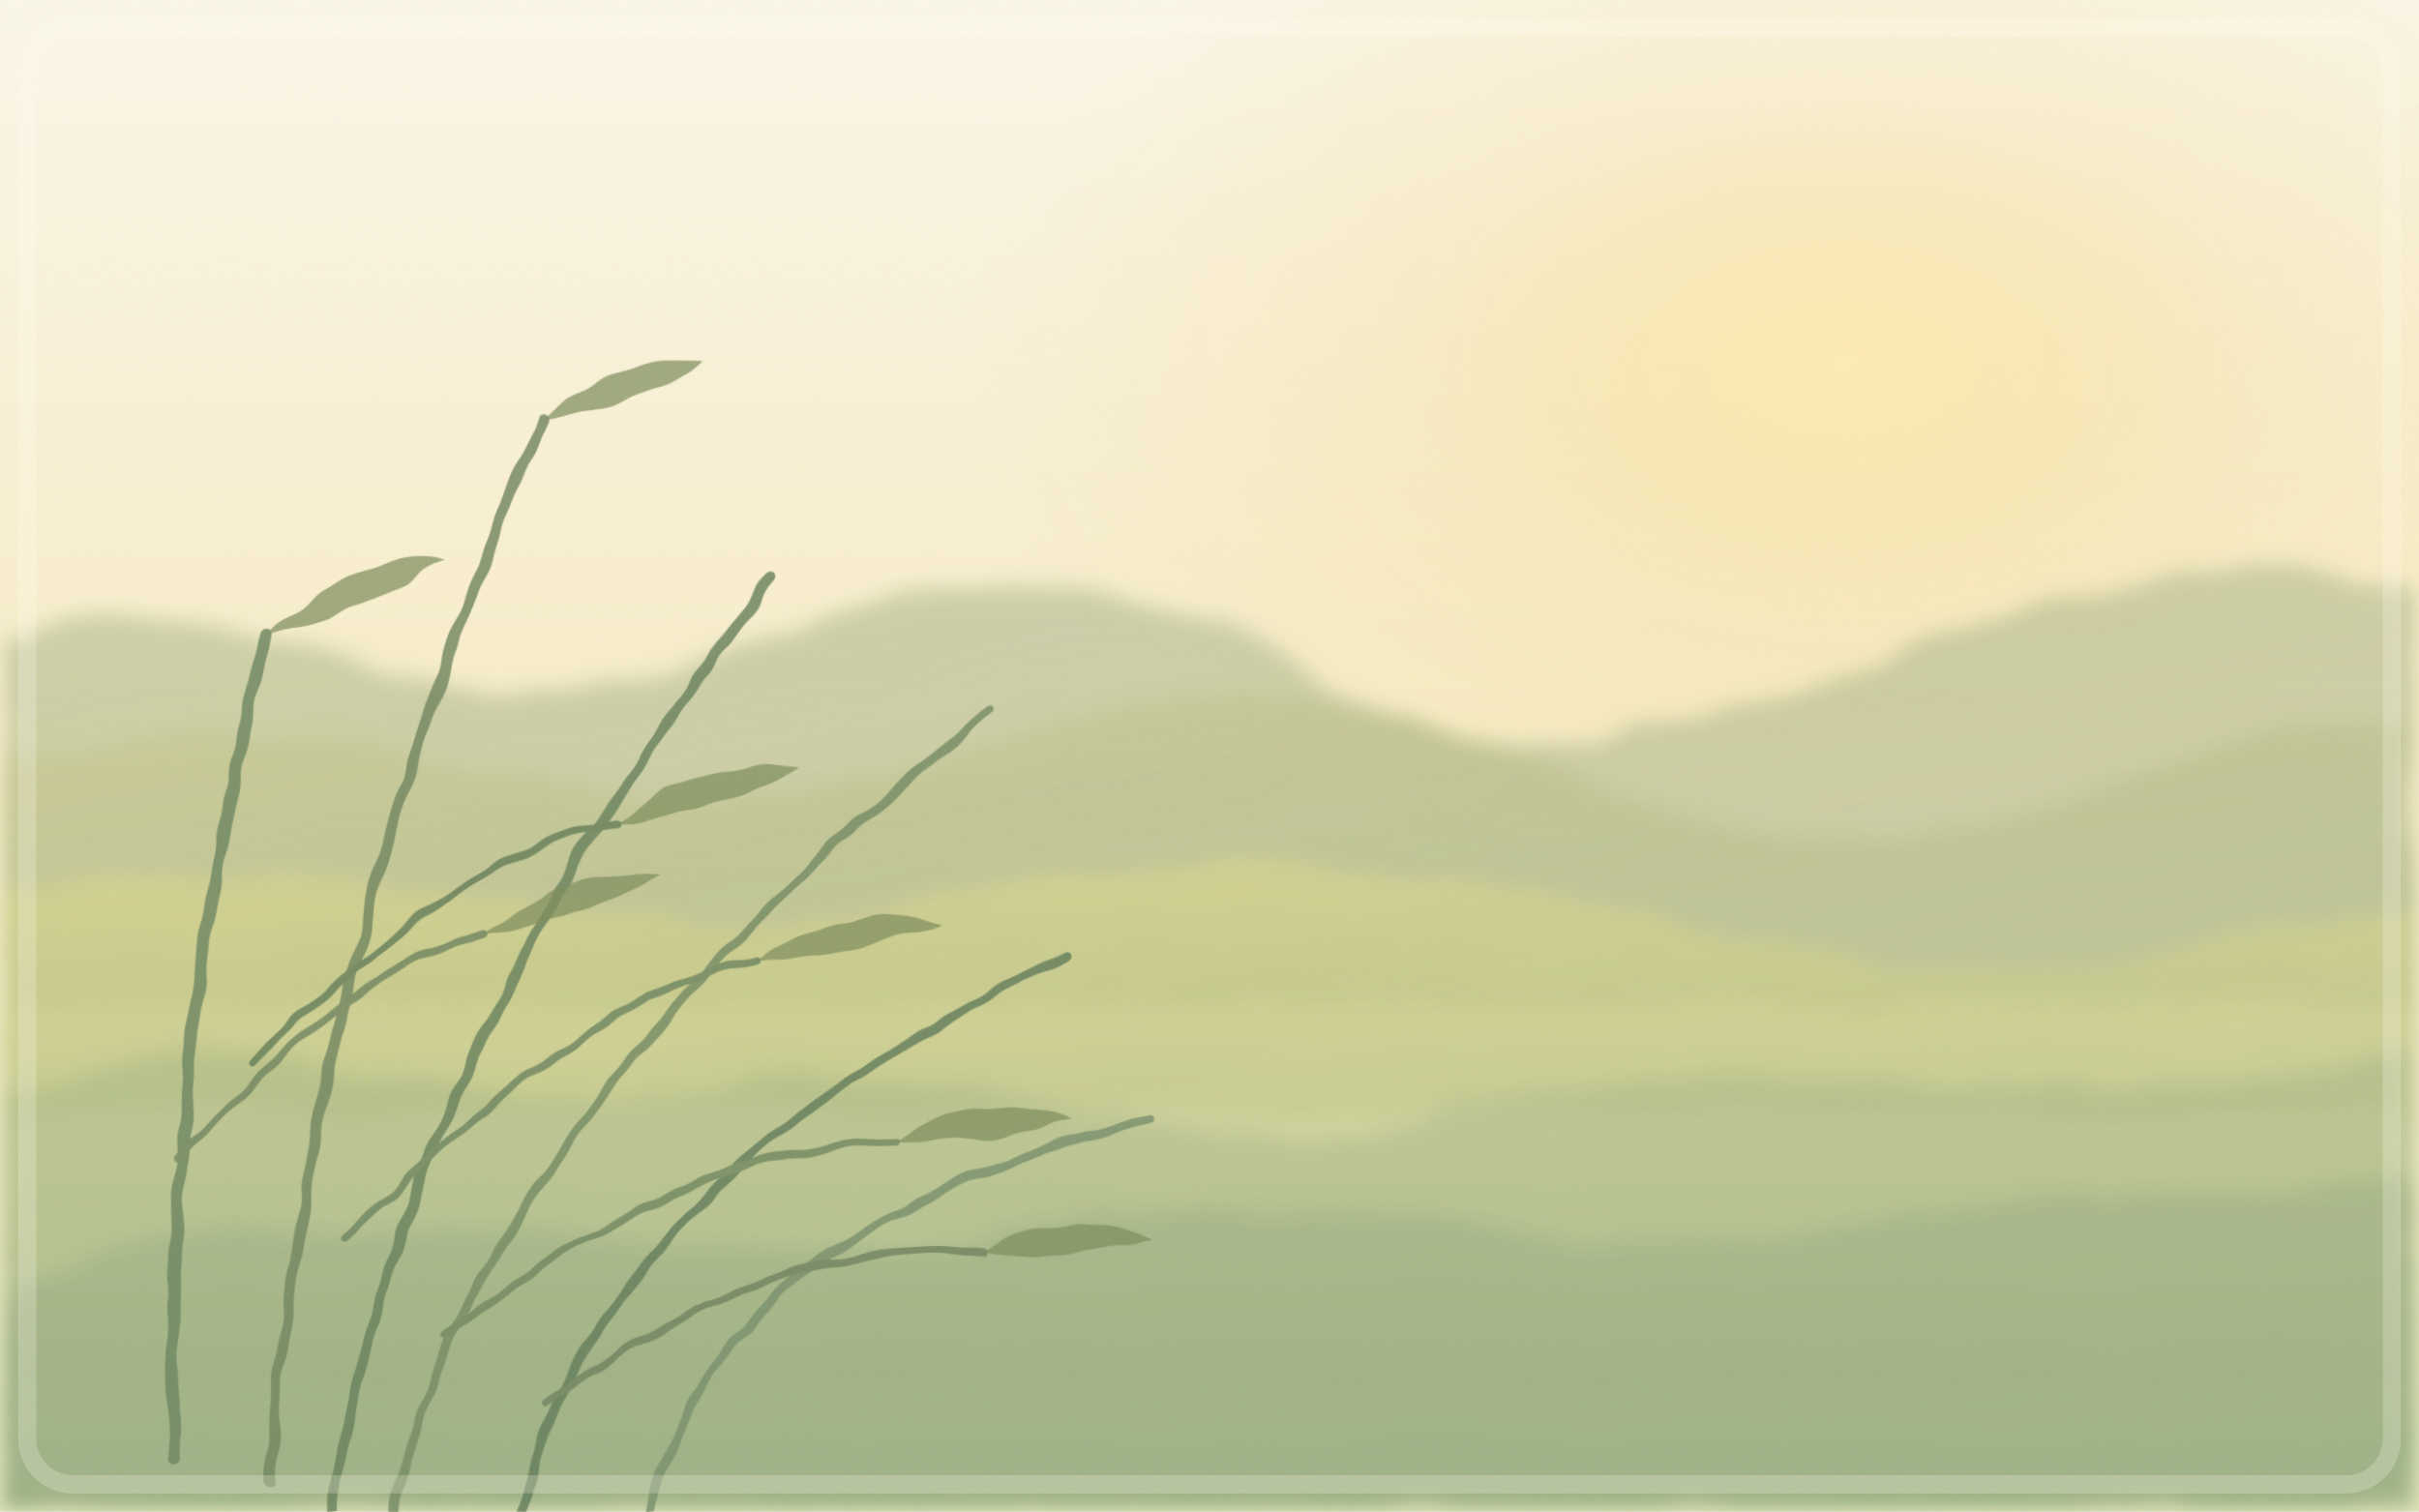
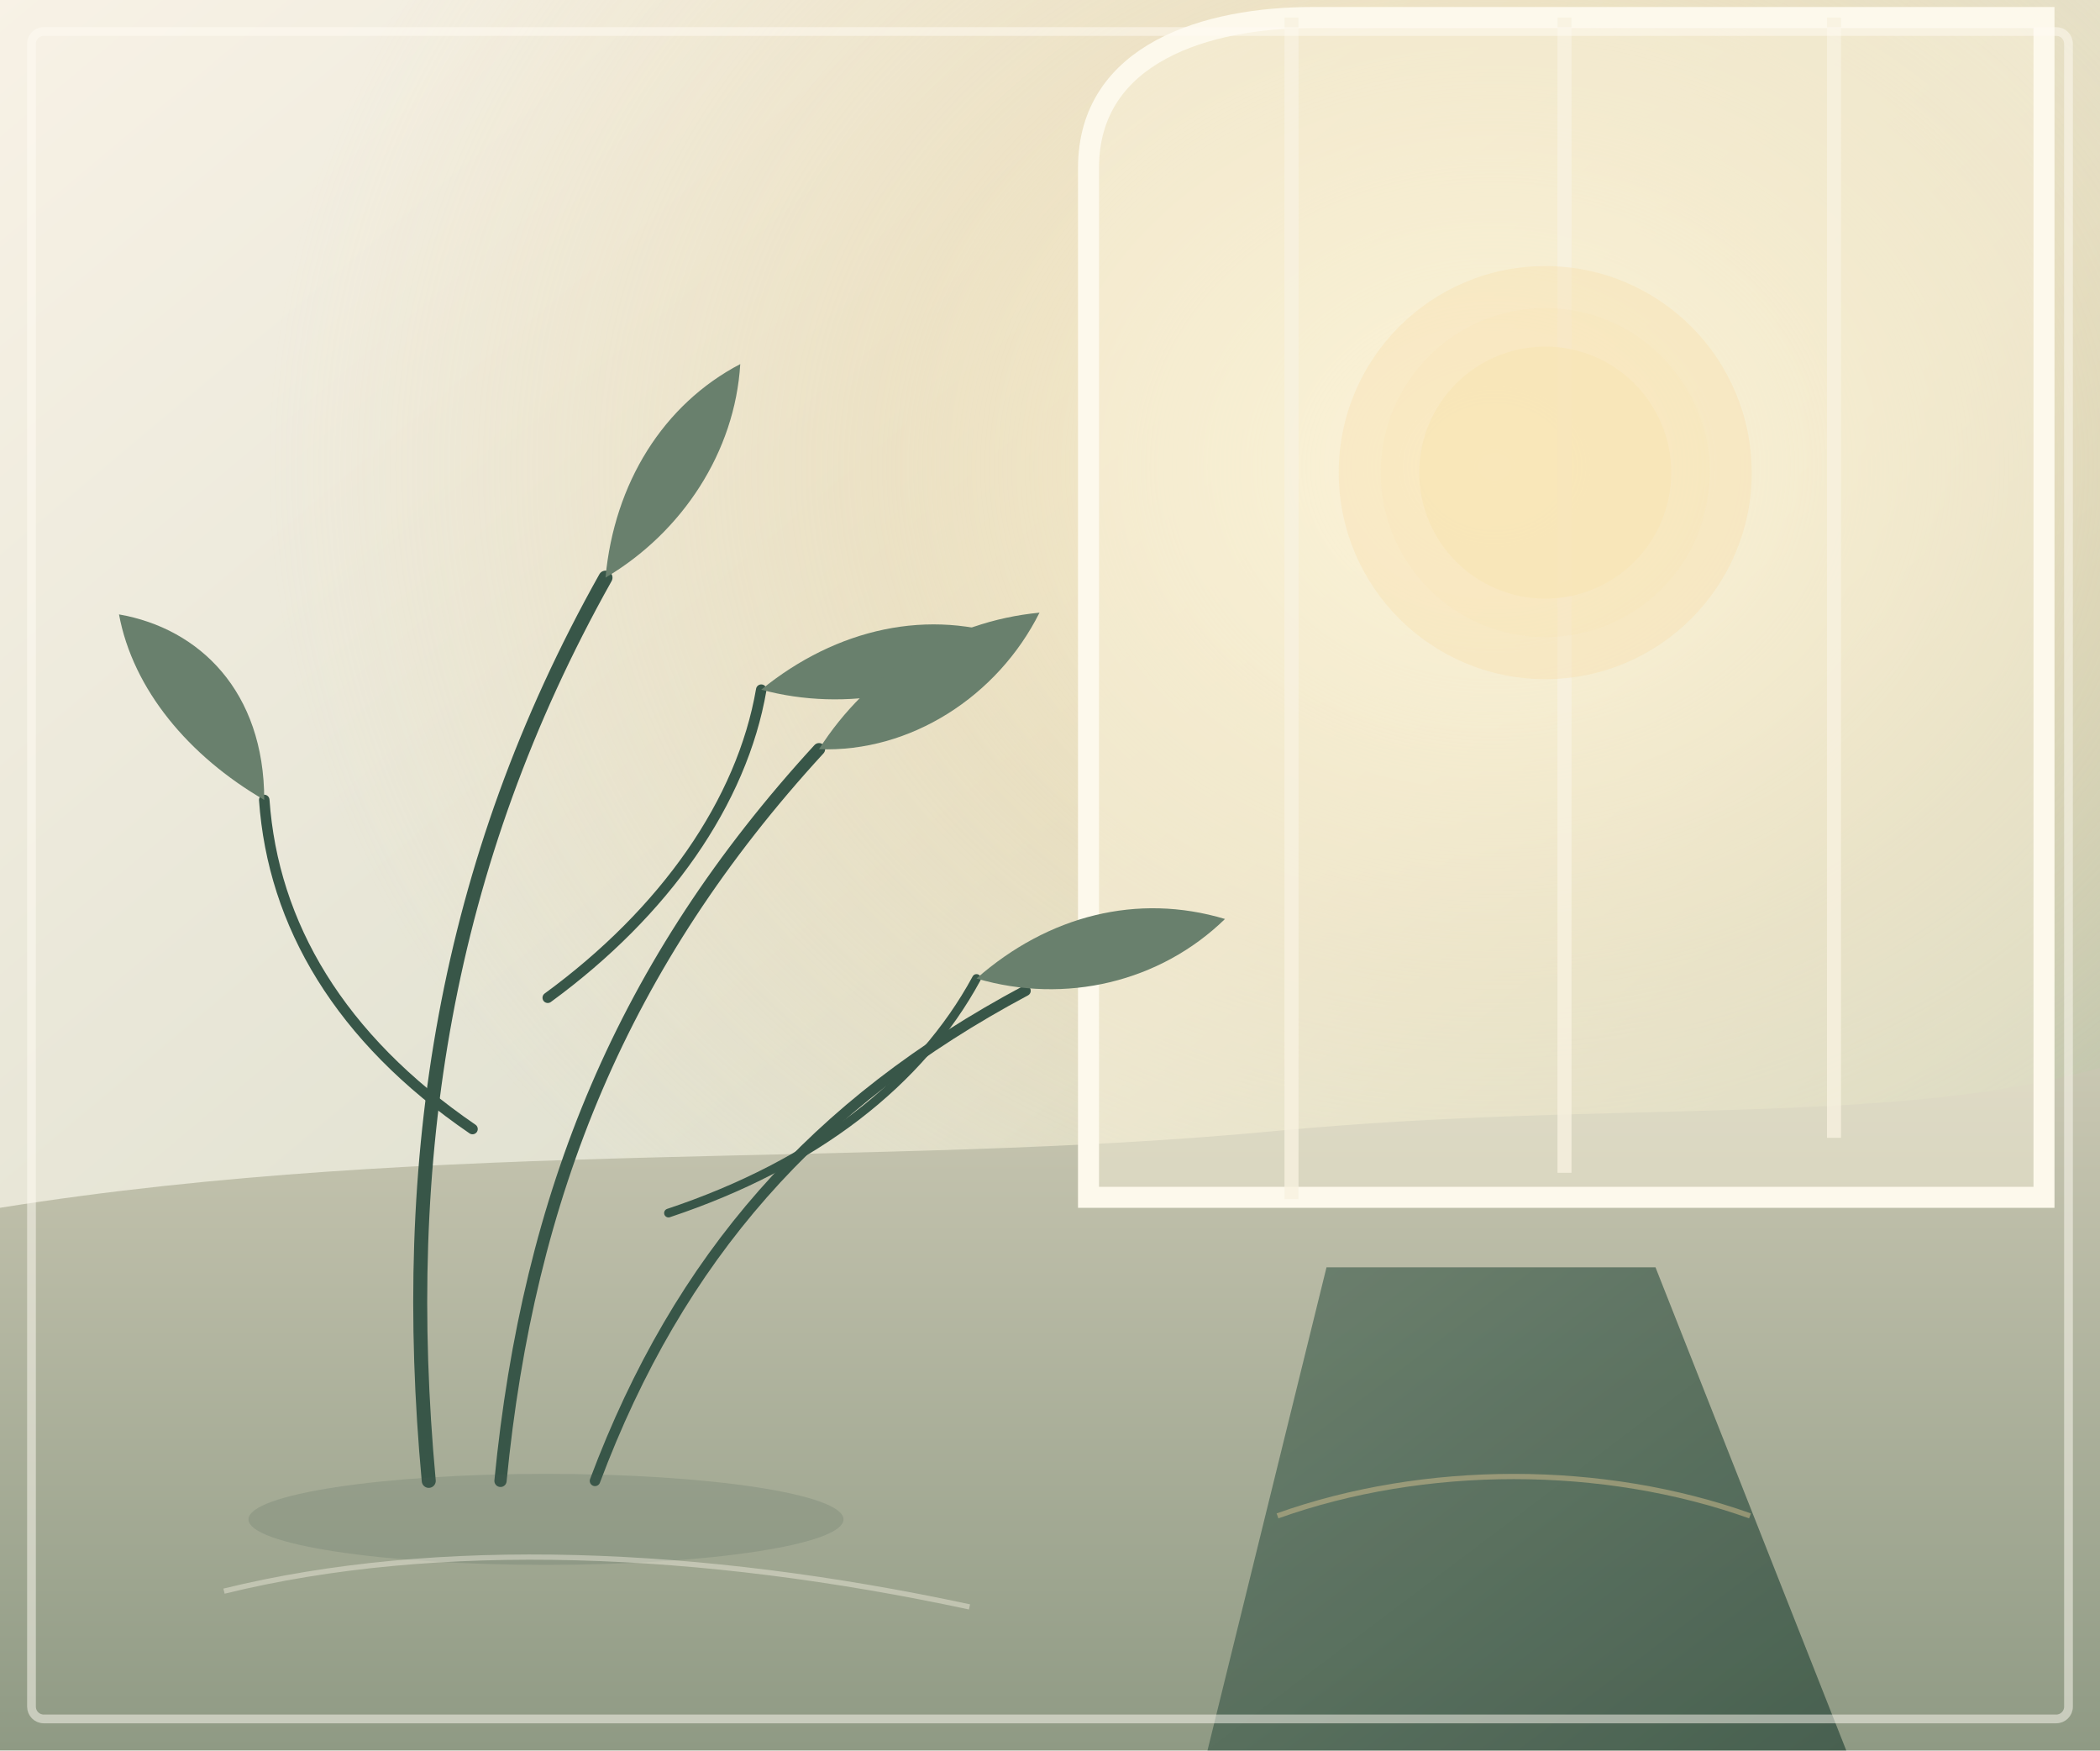
- <svg xmlns="http://www.w3.org/2000/svg" viewBox="0 0 1600 1000" role="img" aria-labelledby="title desc">
+ <svg xmlns="http://www.w3.org/2000/svg" viewBox="0 0 1200 1000" role="img" aria-labelledby="title desc">
  <defs>
-     <linearGradient id="sky" x1="0" y1="0" x2="0" y2="1">
-       <stop offset="0" stop-color="#fbf7e8" />
-       <stop offset=".48" stop-color="#f8edc8" />
-       <stop offset="1" stop-color="#dfe4b8" />
+     <linearGradient id="room" x1="0" y1="0" x2="1" y2="1">
+       <stop offset="0" stop-color="#f8f2e6" />
+       <stop offset=".56" stop-color="#dedfce" />
+       <stop offset="1" stop-color="#9bac96" />
    </linearGradient>
-     <radialGradient id="sun" cx="76%" cy="24%" r="36%">
-       <stop offset="0" stop-color="#ffe9a7" stop-opacity=".75" />
-       <stop offset=".48" stop-color="#f5d582" stop-opacity=".22" />
-       <stop offset="1" stop-color="#f5d582" stop-opacity="0" />
+     <radialGradient id="light" cx="71%" cy="27%" r="58%">
+       <stop offset="0" stop-color="#fff7d8" stop-opacity=".98" />
+       <stop offset=".5" stop-color="#f1dcae" stop-opacity=".44" />
+       <stop offset="1" stop-color="#f1dcae" stop-opacity="0" />
    </radialGradient>
-     <linearGradient id="hill1" x1="0" y1="0" x2="1" y2="1">
-       <stop offset="0" stop-color="#adb98a" stop-opacity=".56" />
-       <stop offset="1" stop-color="#7f966d" stop-opacity=".32" />
+     <linearGradient id="floor" x1="0" y1="0" x2="0" y2="1">
+       <stop offset="0" stop-color="#c9c7b2" />
+       <stop offset="1" stop-color="#8f9a84" />
    </linearGradient>
-     <linearGradient id="hill2" x1="0" y1="0" x2="1" y2="1">
-       <stop offset="0" stop-color="#c8c88b" stop-opacity=".55" />
-       <stop offset="1" stop-color="#9eac78" stop-opacity=".3" />
+     <linearGradient id="mat" x1="0" y1="0" x2="1" y2="1">
+       <stop offset="0" stop-color="#657b69" />
+       <stop offset="1" stop-color="#405a4a" />
    </linearGradient>
-     <linearGradient id="field" x1="0" y1="0" x2="0" y2="1">
-       <stop offset="0" stop-color="#ddd98f" stop-opacity=".62" />
-       <stop offset="1" stop-color="#8fa56d" stop-opacity=".48" />
-     </linearGradient>
-     <filter id="soft" x="-20%" y="-20%" width="140%" height="140%">
-       <feTurbulence type="fractalNoise" baseFrequency=".011 .018" numOctaves="3" seed="13" result="noise" />
-       <feDisplacementMap in="SourceGraphic" in2="noise" scale="22" xChannelSelector="R" yChannelSelector="G" />
-       <feGaussianBlur stdDeviation="7" />
-     </filter>
-     <filter id="grain" x="-10%" y="-10%" width="120%" height="120%">
-       <feTurbulence type="fractalNoise" baseFrequency=".62" numOctaves="4" seed="7" result="n" />
-       <feColorMatrix in="n" type="matrix" values="1 0 0 0 0 0 1 0 0 0 0 0 1 0 0 0 0 0 .075 0" />
-     </filter>
-     <filter id="reed" x="-20%" y="-20%" width="140%" height="140%">
-       <feTurbulence type="fractalNoise" baseFrequency=".028" numOctaves="2" seed="4" result="n" />
-       <feDisplacementMap in="SourceGraphic" in2="n" scale="7" />
-       <feGaussianBlur stdDeviation=".55" />
-     </filter>
  </defs>
-   <rect width="1600" height="1000" fill="url(#sky)" />
-   <rect width="1600" height="1000" fill="url(#sun)" />
-   <g filter="url(#soft)">
-     <path d="M0 420 C170 380 230 470 390 455 C520 442 585 360 745 395 C880 425 925 515 1080 485 C1265 450 1375 340 1600 390 L1600 665 L0 665 Z" fill="url(#hill1)" />
-     <path d="M0 505 C215 440 320 545 505 525 C680 505 752 428 920 472 C1080 515 1170 585 1328 540 C1440 508 1515 462 1600 485 L1600 735 L0 735 Z" fill="url(#hill2)" />
-     <path d="M0 590 C265 555 410 642 600 600 C820 550 940 572 1160 620 C1360 665 1470 620 1600 600 L1600 1000 L0 1000 Z" fill="url(#field)" />
-     <path d="M0 725 C190 650 328 760 480 720 C640 680 775 790 965 735 C1160 680 1300 748 1600 700 L1600 1000 L0 1000 Z" fill="#7e9b70" opacity=".24" />
-     <path d="M0 850 C260 760 480 860 675 812 C875 764 1040 850 1220 812 C1375 780 1490 800 1600 770 L1600 1000 L0 1000 Z" fill="#648467" opacity=".18" />
+   <rect width="1200" height="1000" fill="url(#room)" />
+   <rect width="1200" height="1000" fill="url(#light)" />
+   <path d="M0 690 C250 650 500 668 730 646 C922 628 1080 644 1200 610 L1200 1000 L0 1000 Z" fill="url(#floor)" />
+   <path d="M622 96 C622 30 690 10 750 10 H1168 V684 H622 Z" fill="#fbf3dd" fill-opacity=".44" stroke="#fdf9ec" stroke-width="12" />
+   <path d="M738 10 V685 M894 10 V670 M1048 10 V650" fill="none" stroke="#f7f1df" stroke-width="8" stroke-opacity=".8" />
+   <circle cx="883" cy="270" r="118" fill="#f7daa0" fill-opacity=".3" />
+   <circle cx="883" cy="270" r="94" fill="#f7daa0" fill-opacity=".12" />
+   <circle cx="883" cy="270" r="72" fill="#f9e6b6" fill-opacity=".74" />
+   <path d="M690 1000 L1055 1000 L946 724 L758 724 Z" fill="url(#mat)" opacity=".9" />
+   <path d="M730 866 C814 836 916 836 1000 866" fill="none" stroke="#d8c291" stroke-width="3" stroke-opacity=".48" />
+   <g fill="none" stroke="#385648" stroke-linecap="round" stroke-linejoin="round">
+     <path d="M245 846 C228 662 254 494 346 330" stroke-width="8" />
+     <path d="M286 846 C302 682 356 550 468 428" stroke-width="7" />
+     <path d="M340 846 C388 718 466 630 586 566" stroke-width="6" />
+     <path d="M270 645 C194 593 156 528 151 457" stroke-width="6" />
+     <path d="M313 570 C380 521 424 458 435 394" stroke-width="6" />
+     <path d="M382 693 C466 665 526 618 558 559" stroke-width="5" />
  </g>
-   <g fill="none" stroke-linecap="round" filter="url(#reed)" opacity=".82">
-     <path d="M115 965 C110 820 126 620 176 420" stroke="#6d8660" stroke-width="8" />
-     <path d="M178 980 C190 810 235 555 360 278" stroke="#71865f" stroke-width="7" />
-     <path d="M220 1000 C245 820 330 620 510 382" stroke="#68815b" stroke-width="7" />
-     <path d="M260 1000 C290 850 415 665 655 470" stroke="#748b64" stroke-width="6" />
-     <path d="M345 1000 C372 870 490 735 705 632" stroke="#637d5a" stroke-width="6" />
-     <path d="M430 1000 C458 880 560 790 760 740" stroke="#79906c" stroke-width="6" />
-     <path d="M116 765 C205 680 250 636 320 618" stroke="#71855e" stroke-width="5" />
-     <path d="M167 703 C260 615 328 560 408 545" stroke="#657e59" stroke-width="5" />
-     <path d="M229 820 C340 710 415 655 500 635" stroke="#6e855f" stroke-width="5" />
-     <path d="M295 884 C420 785 505 760 592 755" stroke="#71875f" stroke-width="5" />
-     <path d="M361 928 C472 848 560 823 650 828" stroke="#6f835e" stroke-width="5" />
+   <g fill="#69806d">
+     <path d="M151 457 C108 432 76 394 68 351 C114 359 151 395 151 457 Z" />
+     <path d="M346 330 C351 276 379 231 423 208 C420 258 390 304 346 330 Z" />
+     <path d="M435 394 C478 359 531 347 580 365 C538 397 483 407 435 394 Z" />
+     <path d="M468 428 C496 384 542 355 594 350 C570 398 520 430 468 428 Z" />
+     <path d="M558 559 C599 523 650 510 700 525 C663 561 609 574 558 559 Z" />
  </g>
-   <g fill="#7e8d5c" opacity=".72" filter="url(#reed)">
-     <path d="M320 618 C356 586 402 573 438 580 C405 596 364 612 320 618 Z" />
-     <path d="M408 545 C445 514 492 501 528 507 C495 525 453 541 408 545 Z" />
-     <path d="M500 635 C539 608 588 600 622 611 C587 624 545 634 500 635 Z" />
-     <path d="M592 755 C631 730 676 727 710 741 C676 751 635 757 592 755 Z" />
-     <path d="M650 828 C687 805 730 806 762 820 C730 829 691 833 650 828 Z" />
-     <path d="M176 420 C214 383 260 365 294 370 C261 392 219 412 176 420 Z" />
-     <path d="M360 278 C392 248 432 233 466 240 C434 258 399 274 360 278 Z" />
-   </g>
-   <rect width="1600" height="1000" filter="url(#grain)" opacity=".62" />
-   <rect x="18" y="18" width="1564" height="964" rx="30" fill="none" stroke="#fffaf0" stroke-opacity=".24" stroke-width="12" />
+   <ellipse cx="312" cy="868" rx="170" ry="26" fill="#496353" fill-opacity=".18" />
+   <path d="M128 909 C250 879 400 885 554 918" fill="none" stroke="#f6f1e3" stroke-width="3" stroke-opacity=".42" />
+   <rect x="18" y="18" width="1164" height="964" rx="7" fill="none" stroke="#fffdf5" stroke-width="5" stroke-opacity=".5" />
</svg>
